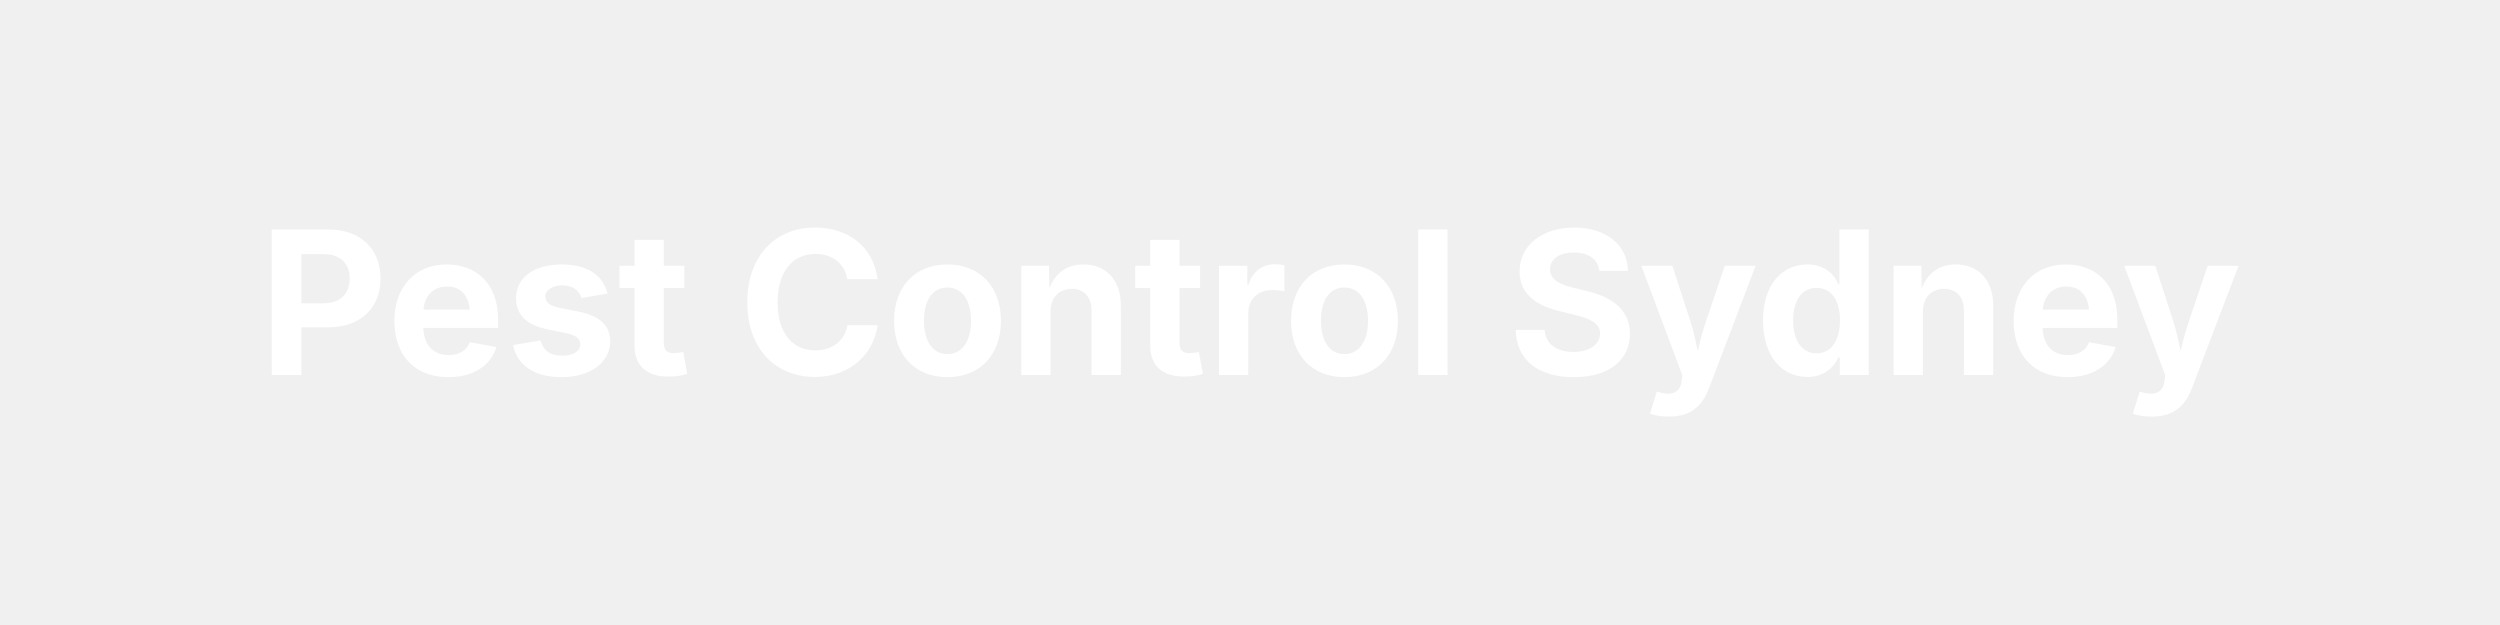
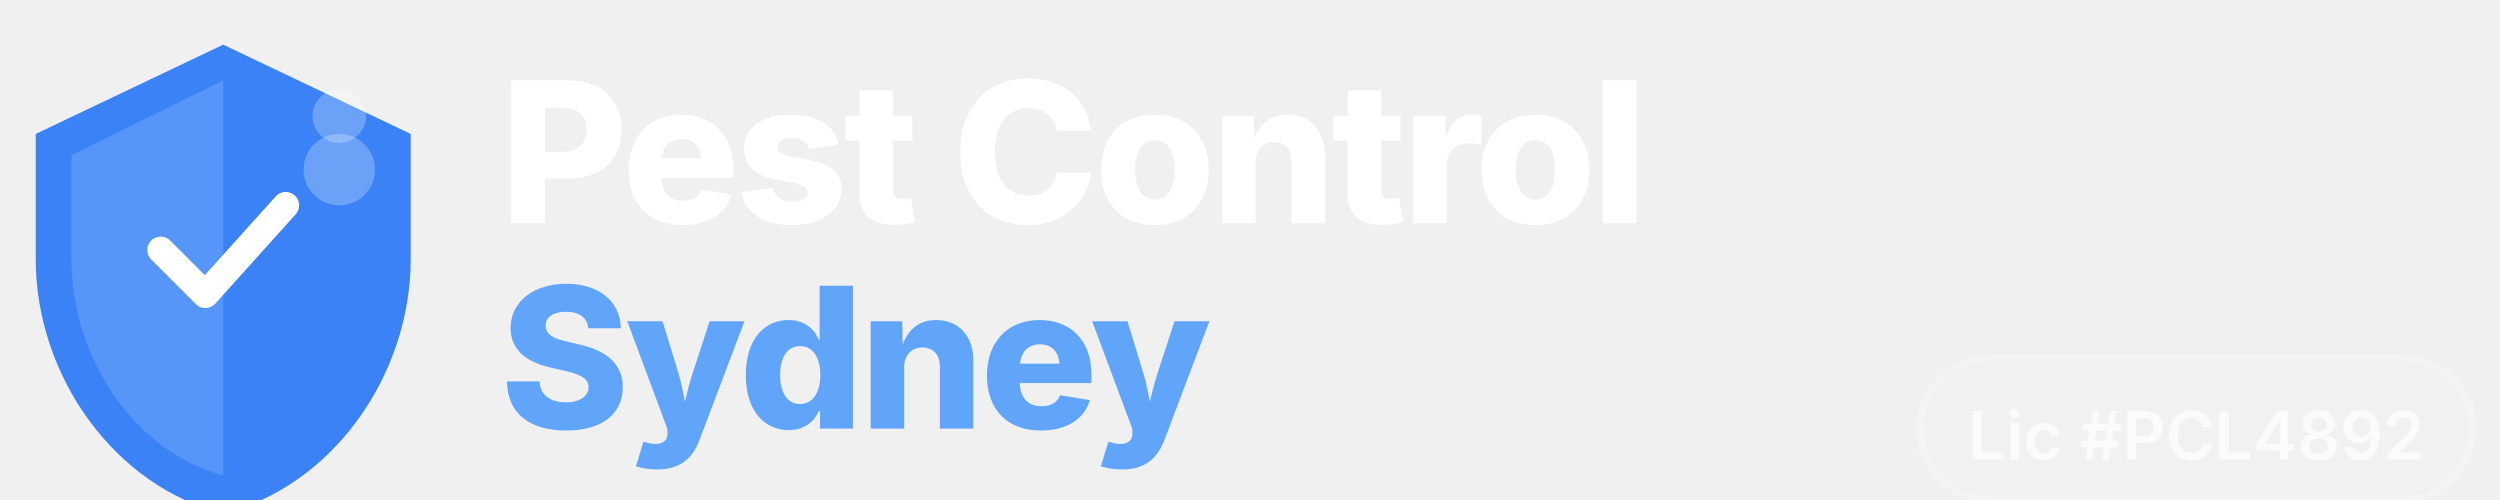
- <svg xmlns="http://www.w3.org/2000/svg" viewBox="0 0 200 50" fill="none">
-   <text x="100" y="30" text-anchor="middle" font-family="Inter, sans-serif" font-size="16" font-weight="700" fill="#ffffff">Pest Control Sydney</text>
+ <svg xmlns="http://www.w3.org/2000/svg" viewBox="0 0 280 56" fill="none">
+   <g transform="translate(0, 3)">
+     <path d="M25 2L4 12v14c0 13.2 8.95 25.54 21 28.5C37.05 51.54 46 39.2 46 26V12L25 2z" fill="#3b82f6" />
+     <path d="M25 6L8 14.4v11.6c0 11.22 7.24 21.72 17 24.24V6z" fill="#93c5fd" opacity="0.3" />
+     <path d="M18 25l5 5 9-10" stroke="white" stroke-width="3" stroke-linecap="round" stroke-linejoin="round" fill="none" />
+     <circle cx="38" cy="10" r="3" fill="white" opacity="0.25" />
+     <circle cx="38" cy="16" r="4" fill="white" opacity="0.25" />
+   </g>
+   <g transform="translate(56, 0)">
+     <text y="25" font-family="Inter, system-ui, -apple-system, sans-serif" font-size="22" font-weight="800" letter-spacing="-0.5" fill="white">
+       Pest Control
+     </text>
+     <text y="48" font-family="Inter, system-ui, -apple-system, sans-serif" font-size="22" font-weight="800" letter-spacing="-0.5" fill="#60a5fa">
+       Sydney
+     </text>
+   </g>
+   <g transform="translate(215, 40)">
+     <rect x="0" y="0" width="62" height="16" rx="8" fill="rgba(255,255,255,0.1)" stroke="rgba(255,255,255,0.2)" stroke-width="0.75" />
+     <text x="31" y="11.5" text-anchor="middle" font-family="Inter, system-ui, sans-serif" font-size="7.5" font-weight="600" fill="rgba(255,255,255,0.7)">Lic #PCL4892</text>
+   </g>
</svg>
